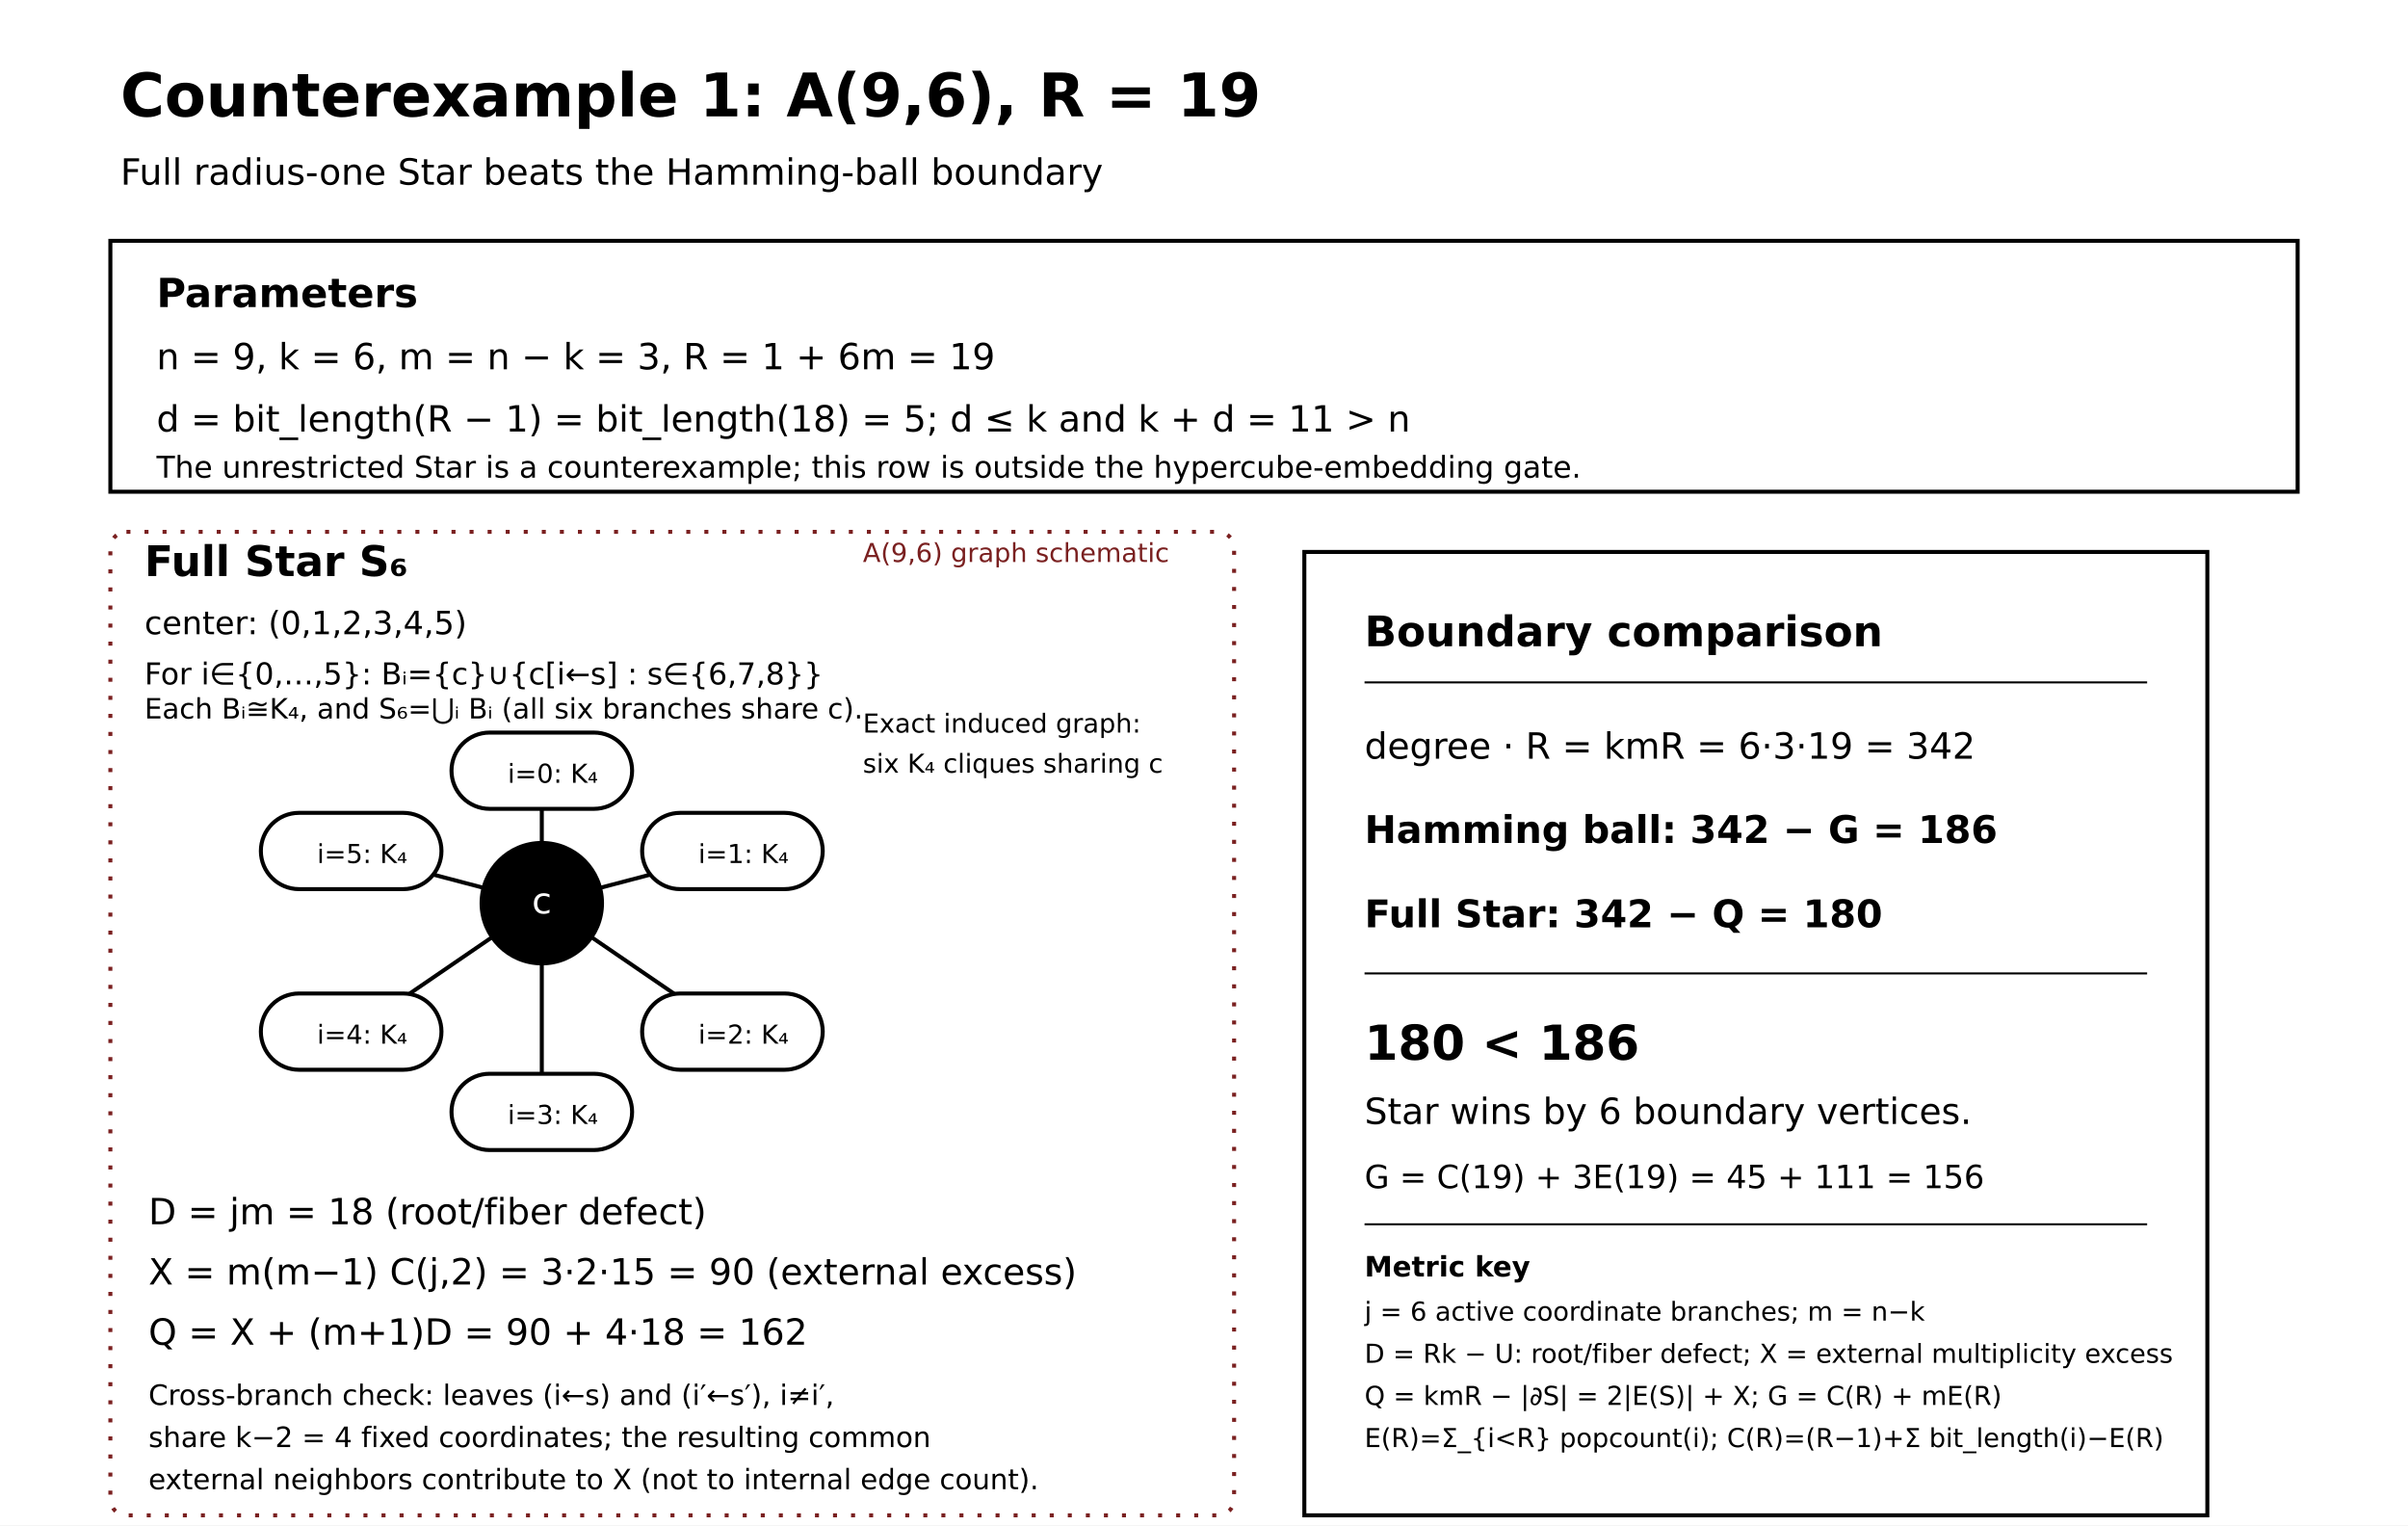
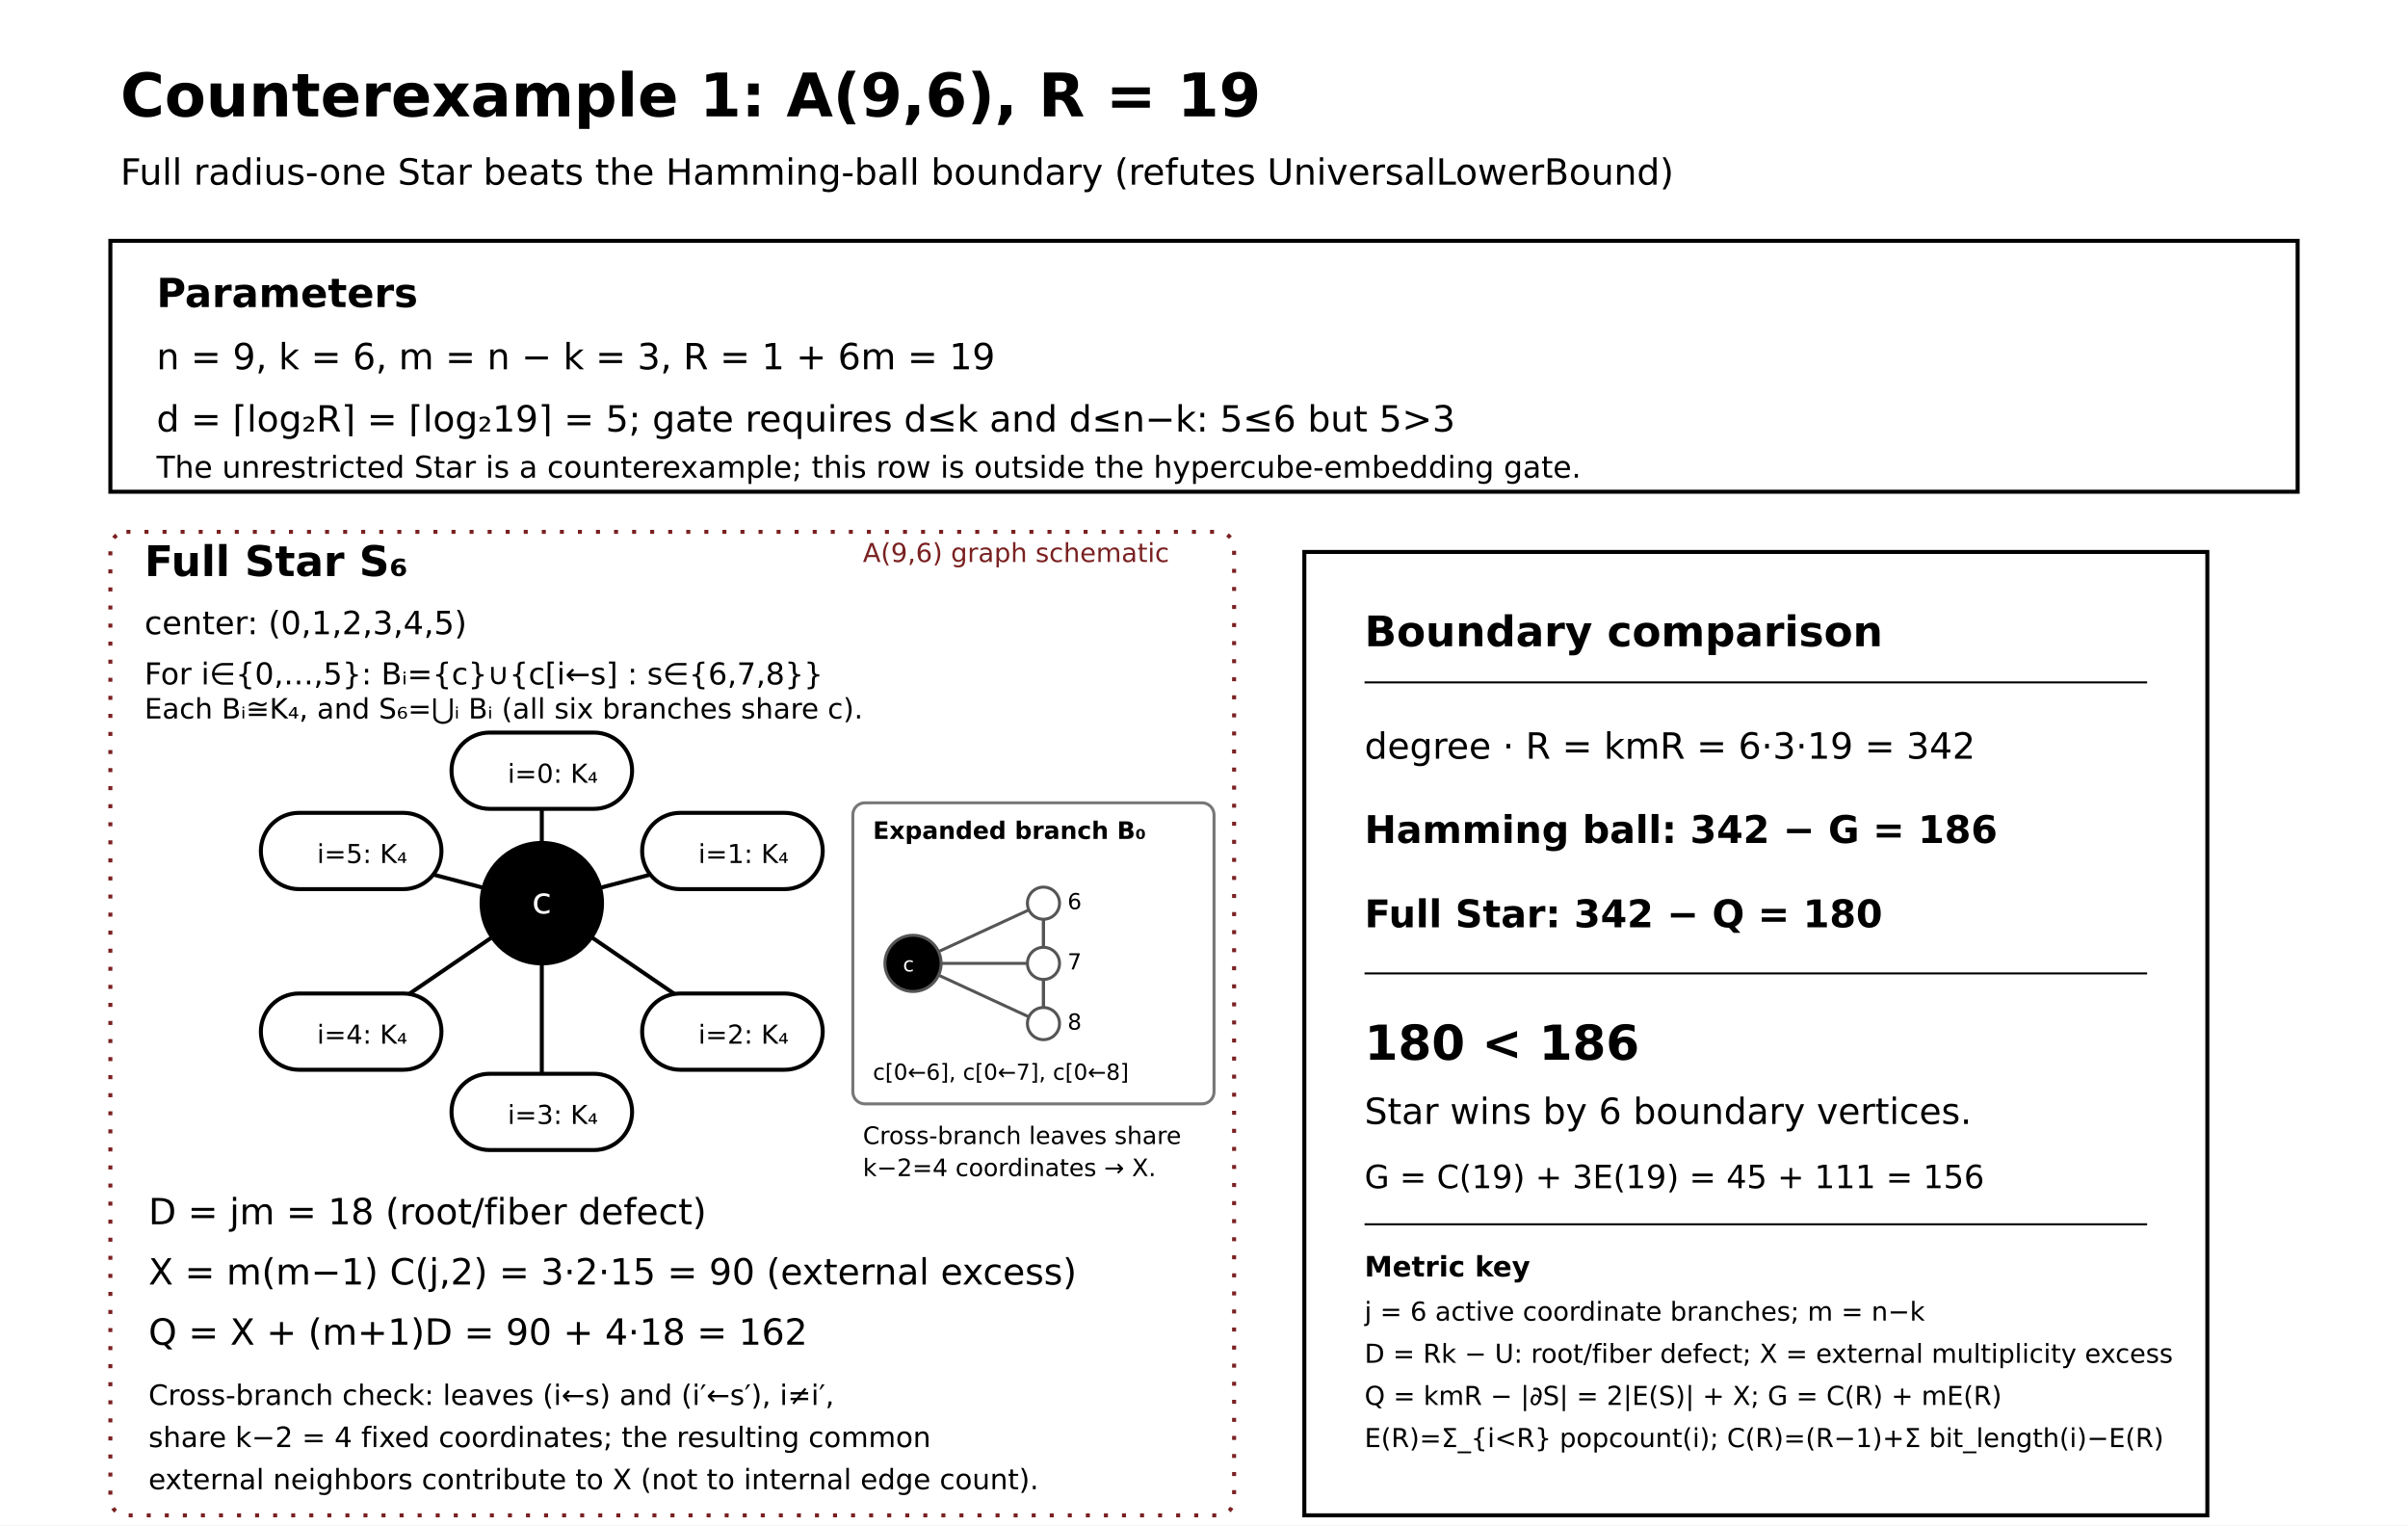
<svg xmlns="http://www.w3.org/2000/svg" width="1200" height="760" viewBox="0 0 1200 760">
  <rect width="1200" height="760" fill="white" />
  <g fill="black" font-family="DejaVu Sans, Arial, sans-serif">
    <text x="60" y="58" font-size="30" font-weight="bold">Counterexample 1: A(9,6), R = 19</text>
-     <text x="60" y="92" font-size="18">Full radius-one Star beats the Hamming-ball boundary</text>
+     <text x="60" y="92" font-size="18">Full radius-one Star beats the Hamming-ball boundary (refutes UniversalLowerBound)</text>
    <rect x="55" y="120" width="1090" height="125" fill="none" stroke="black" stroke-width="2" />
    <text x="78" y="153" font-size="20" font-weight="bold">Parameters</text>
    <text x="78" y="184" font-size="18">n = 9,  k = 6,  m = n − k = 3,  R = 1 + 6m = 19</text>
-     <text x="78" y="215" font-size="18">d = bit_length(R − 1) = bit_length(18) = 5;  d ≤ k and k + d = 11 &gt; n</text>
+     <text x="78" y="215" font-size="18">d = ⌈log₂R⌉ = ⌈log₂19⌉ = 5; gate requires d≤k and d≤n−k: 5≤6 but 5&gt;3</text>
    <text x="78" y="238" font-size="15">The unrestricted Star is a counterexample; this row is outside the hypercube-embedding gate.</text>
    <text x="72" y="287" font-size="21" font-weight="bold">Full Star S₆</text>
    <rect x="55" y="265" width="560" height="490" rx="8" fill="none" stroke="#7a2020" stroke-width="2" stroke-dasharray="2 7" />
    <text x="430" y="280" font-size="13" fill="#7a2020">A(9,6) graph schematic</text>
    <text x="72" y="316" font-size="16">center: (0,1,2,3,4,5)</text>
    <text x="72" y="341" font-size="15">For i∈{0,…,5}: Bᵢ={c}∪{c[i←s] : s∈{6,7,8}}</text>
    <text x="72" y="358" font-size="14">Each Bᵢ≅K₄, and S₆=⋃ᵢ Bᵢ (all six branches share c).</text>
    <g stroke="black" stroke-width="2" fill="white">
      <line x1="270" y1="450" x2="270" y2="385" />
      <line x1="270" y1="450" x2="365" y2="425" />
      <line x1="270" y1="450" x2="365" y2="515" />
      <line x1="270" y1="450" x2="270" y2="555" />
      <line x1="270" y1="450" x2="175" y2="515" />
      <line x1="270" y1="450" x2="175" y2="425" />
      <rect x="225" y="365" width="90" height="38" rx="19" />
      <rect x="320" y="405" width="90" height="38" rx="19" />
      <rect x="320" y="495" width="90" height="38" rx="19" />
      <rect x="225" y="535" width="90" height="38" rx="19" />
      <rect x="130" y="495" width="90" height="38" rx="19" />
      <rect x="130" y="405" width="90" height="38" rx="19" />
      <circle cx="270" cy="450" r="30" fill="black" />
    </g>
    <text x="270" y="450" text-anchor="middle" dominant-baseline="middle" font-size="18" fill="white">c</text>
    <text x="253" y="390" font-size="13">i=0: K₄</text>
    <text x="348" y="430" font-size="13">i=1: K₄</text>
    <text x="348" y="520" font-size="13">i=2: K₄</text>
    <text x="253" y="560" font-size="13">i=3: K₄</text>
    <text x="158" y="520" font-size="13">i=4: K₄</text>
    <text x="158" y="430" font-size="13">i=5: K₄</text>
-     <text x="430" y="365" font-size="13">Exact induced graph:</text>
-     <text x="430" y="385" font-size="13">six K₄ cliques sharing c</text>
+     <rect x="425" y="400" width="180" height="150" rx="6" fill="none" stroke="#777" stroke-width="1.5" />
+     <text x="435" y="418" font-size="12" font-weight="bold">Expanded branch B₀</text>
+     <g stroke="#555" stroke-width="1.5" fill="white">
+       <line x1="455" y1="480" x2="520" y2="450" />
+       <line x1="455" y1="480" x2="520" y2="480" />
+       <line x1="455" y1="480" x2="520" y2="510" />
+       <line x1="520" y1="450" x2="520" y2="480" />
+       <line x1="520" y1="480" x2="520" y2="510" />
+       <line x1="520" y1="510" x2="520" y2="450" />
+       <circle cx="455" cy="480" r="14" fill="black" />
+       <circle cx="520" cy="450" r="8" />
+       <circle cx="520" cy="480" r="8" />
+       <circle cx="520" cy="510" r="8" />
+     </g>
+     <text x="450" y="484" font-size="10" fill="white">c</text>
+     <text x="532" y="453" font-size="11">6</text>
+     <text x="532" y="483" font-size="11">7</text>
+     <text x="532" y="513" font-size="11">8</text>
+     <text x="435" y="538" font-size="11">c[0←6], c[0←7], c[0←8]</text>
+     <text x="430" y="570" font-size="12">Cross-branch leaves share</text>
+     <text x="430" y="586" font-size="12">k−2=4 coordinates → X.</text>
    <text x="74" y="610" font-size="18">D = jm = 18  (root/fiber defect)</text>
    <text x="74" y="640" font-size="18">X = m(m−1) C(j,2) = 3·2·15 = 90  (external excess)</text>
    <text x="74" y="670" font-size="18">Q = X + (m+1)D = 90 + 4·18 = 162</text>
    <text x="74" y="700" font-size="14">Cross-branch check: leaves (i←s) and (i′←s′), i≠i′,</text>
    <text x="74" y="721" font-size="14">share k−2 = 4 fixed coordinates; the resulting common</text>
    <text x="74" y="742" font-size="14">external neighbors contribute to X (not to internal edge count).</text>
    <rect x="650" y="275" width="450" height="480" fill="none" stroke="black" stroke-width="2" />
    <text x="680" y="322" font-size="21" font-weight="bold">Boundary comparison</text>
    <line x1="680" y1="340" x2="1070" y2="340" stroke="black" />
    <text x="680" y="378" font-size="18">degree · R = kmR = 6·3·19 = 342</text>
    <text x="680" y="420" font-size="19" font-weight="bold">Hamming ball: 342 − G = 186</text>
    <text x="680" y="462" font-size="19" font-weight="bold">Full Star:     342 − Q = 180</text>
    <line x1="680" y1="485" x2="1070" y2="485" stroke="black" />
    <text x="680" y="528" font-size="24" font-weight="bold">180 &lt; 186</text>
    <text x="680" y="560" font-size="18">Star wins by 6 boundary vertices.</text>
    <text x="680" y="592" font-size="16">G = C(19) + 3E(19) = 45 + 111 = 156</text>
    <line x1="680" y1="610" x2="1070" y2="610" stroke="black" />
    <text x="680" y="636" font-size="14" font-weight="bold">Metric key</text>
    <text x="680" y="658" font-size="13">j = 6 active coordinate branches; m = n−k</text>
    <text x="680" y="679" font-size="13">D = Rk − U: root/fiber defect; X = external multiplicity excess</text>
    <text x="680" y="700" font-size="13">Q = kmR − |∂S| = 2|E(S)| + X;  G = C(R) + mE(R)</text>
    <text x="680" y="721" font-size="13">E(R)=Σ_{i&lt;R} popcount(i);  C(R)=(R−1)+Σ bit_length(i)−E(R)</text>
  </g>
</svg>
